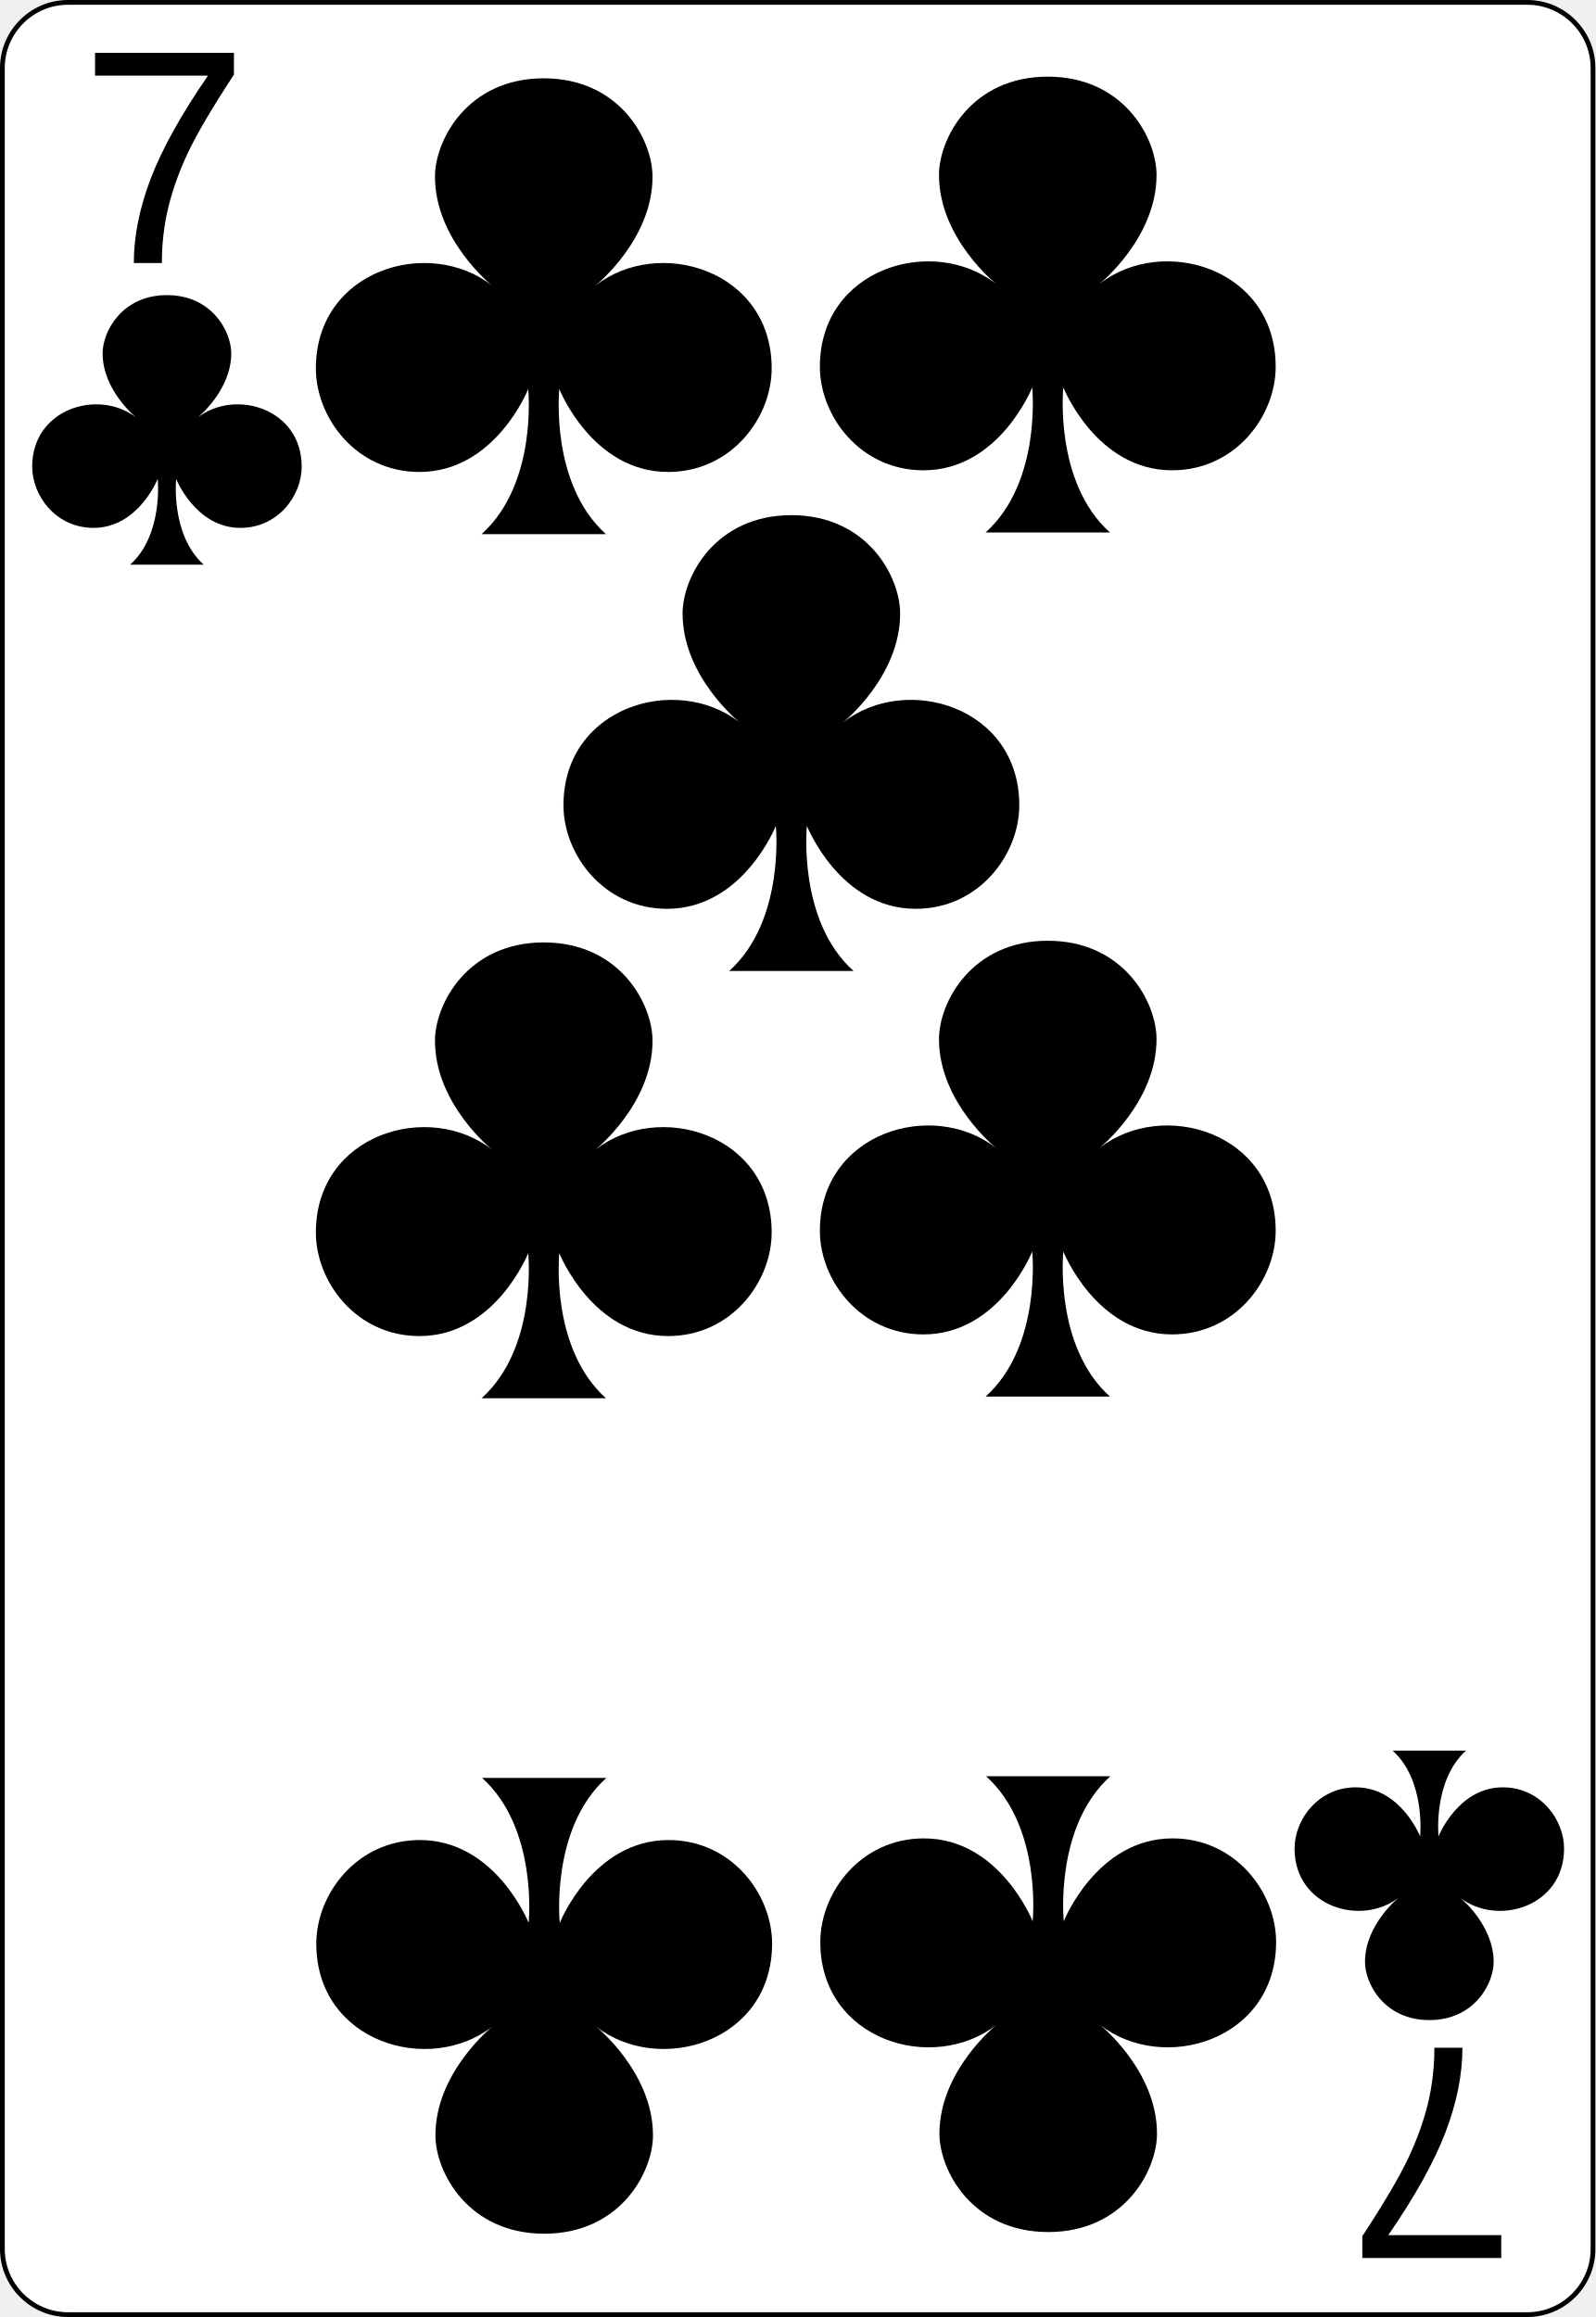
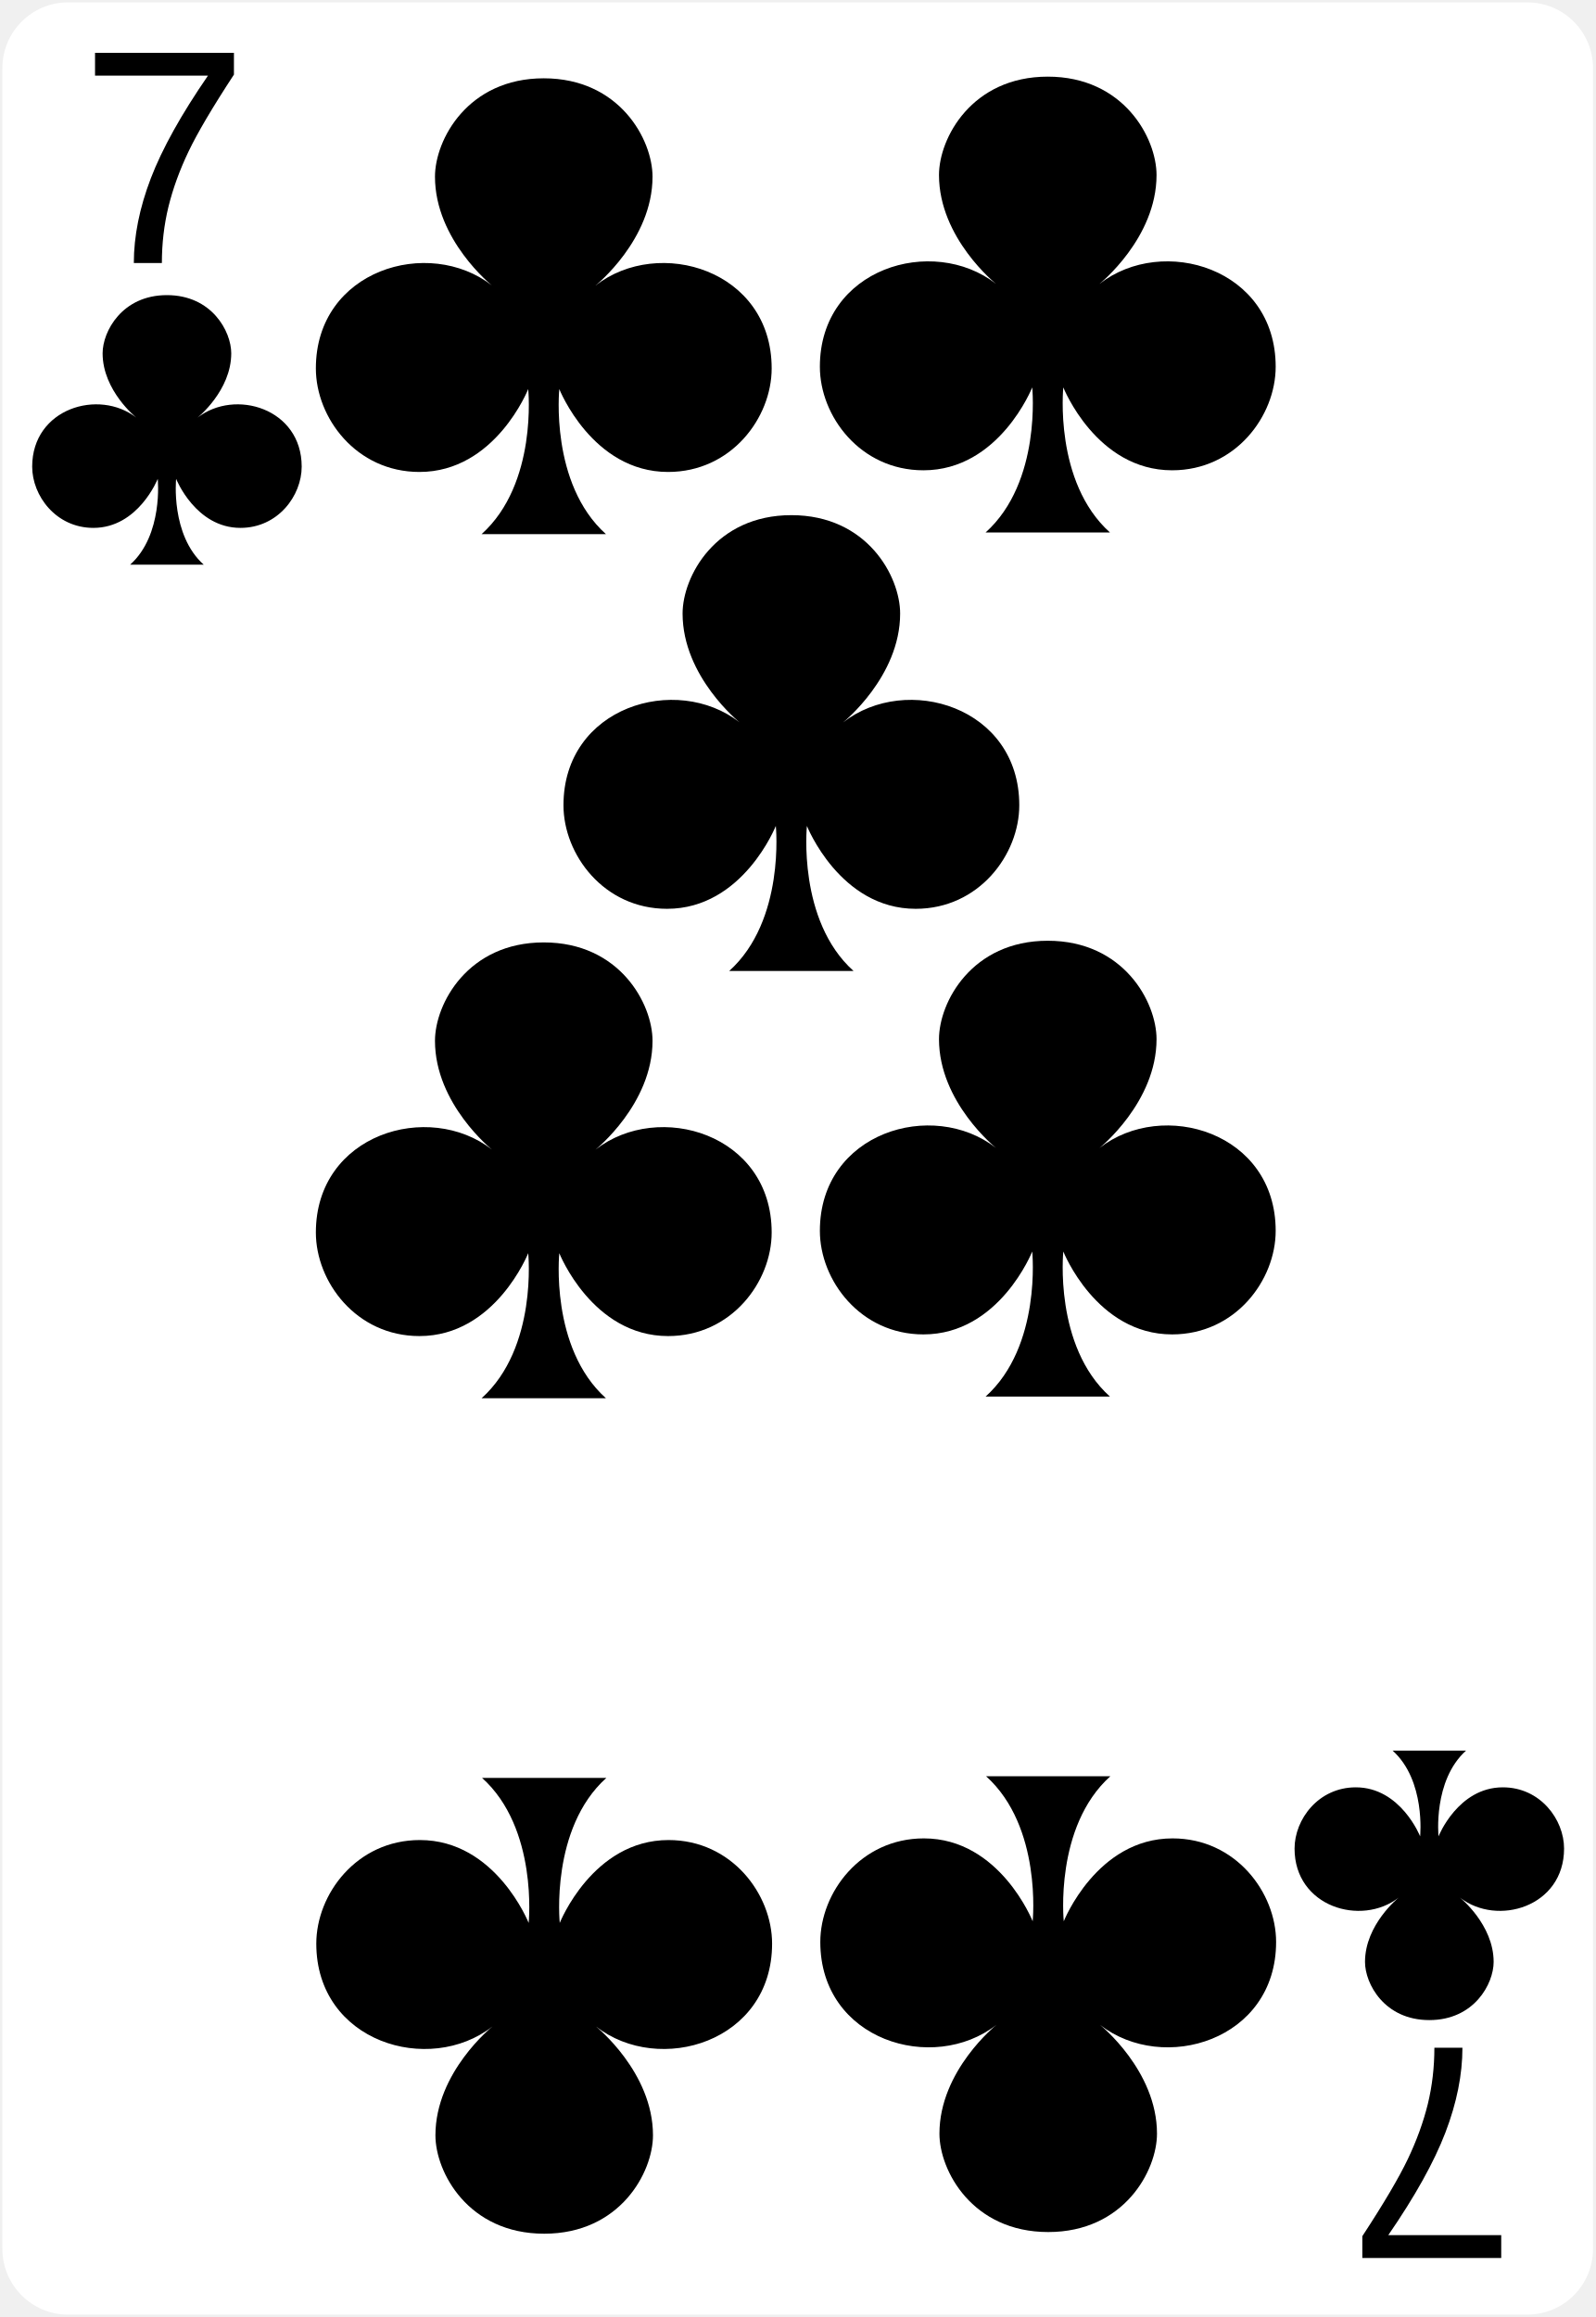
<svg xmlns="http://www.w3.org/2000/svg" xml:space="preserve" width="222.783" height="323.556" viewBox="0 0 167.087 242.667">
-   <g style="fill-rule:nonzero;clip-rule:nonzero;stroke:#000;stroke-miterlimit:4">
+   <g style="fill-rule:nonzero;clip-rule:nonzero;stroke:none;stroke-miterlimit:4">
    <path d="M166.837 235.548c0 3.777-3.087 6.869-6.871 6.869H7.11c-3.775 0-6.861-3.092-6.861-6.87V7.12C.25 3.343 3.336.25 7.11.25h152.856c3.784 0 6.87 3.093 6.87 6.87z" style="fill:#fff;stroke-width:.5" />
  </g>
  <text xml:space="preserve" x="8.311" y="27.548" style="font-size:32px;font-style:normal;font-weight:400;line-height:125%;letter-spacing:0;word-spacing:0;fill:#000;fill-opacity:1;stroke:none;font-family:Bitstream Vera Sans">
    <tspan x="8.311" y="27.548" style="font-style:normal;font-variant:normal;font-weight:400;font-stretch:normal;font-family:Arial;-inkscape-font-specification:Arial">7</tspan>
  </text>
  <path d="M50.291 22.698s2.375-1.9 2.375-4.534c0-1.542-1.369-4.102-4.534-4.102s-4.534 2.561-4.534 4.102c0 2.634 2.375 4.534 2.375 4.534-2.638-2.055-7.34-.652-7.34 3.455 0 2.056 1.68 4.318 4.317 4.318 3.165 0 4.534-3.455 4.534-3.455s.402 3.938-1.943 6.046h5.182c-2.345-2.107-1.943-6.046-1.943-6.046s1.37 3.455 4.534 3.455c2.64 0 4.318-2.263 4.318-4.318 0-4.107-4.703-5.51-7.34-3.455" style="fill:#000" transform="translate(-54.025 10.018)scale(1.48565)" />
  <text xml:space="preserve" x="-158.864" y="-214.467" style="font-size:32px;font-style:normal;font-weight:400;line-height:125%;letter-spacing:0;word-spacing:0;fill:#000;fill-opacity:1;stroke:none;font-family:Bitstream Vera Sans" transform="scale(-1)">
    <tspan x="-158.864" y="-214.467" style="font-style:normal;font-variant:normal;font-weight:400;font-stretch:normal;font-family:Arial;-inkscape-font-specification:Arial">7</tspan>
  </text>
  <path d="M50.291 22.698s2.375-1.9 2.375-4.534c0-1.542-1.369-4.102-4.534-4.102s-4.534 2.561-4.534 4.102c0 2.634 2.375 4.534 2.375 4.534-2.638-2.055-7.34-.652-7.34 3.455 0 2.056 1.68 4.318 4.317 4.318 3.165 0 4.534-3.455 4.534-3.455s.402 3.938-1.943 6.046h5.182c-2.345-2.107-1.943-6.046-1.943-6.046s1.37 3.455 4.534 3.455c2.64 0 4.318-2.263 4.318-4.318 0-4.107-4.703-5.51-7.34-3.455" style="fill:#000" transform="translate(221.2 232.462)scale(-1.48565)" />
  <path d="M50.291 22.698s2.375-1.9 2.375-4.534c0-1.542-1.369-4.102-4.534-4.102s-4.534 2.561-4.534 4.102c0 2.634 2.375 4.534 2.375 4.534-2.638-2.055-7.34-.652-7.34 3.455 0 2.056 1.68 4.318 4.317 4.318 3.165 0 4.534-3.455 4.534-3.455s.402 3.938-1.943 6.046h5.182c-2.345-2.107-1.943-6.046-1.943-6.046s1.37 3.455 4.534 3.455c2.64 0 4.318-2.263 4.318-4.318 0-4.107-4.703-5.51-7.34-3.455" style="fill:#000" transform="translate(-63.988 -27.131)scale(2.51258)" />
  <path d="M50.291 22.698s2.375-1.9 2.375-4.534c0-1.542-1.369-4.102-4.534-4.102s-4.534 2.561-4.534 4.102c0 2.634 2.375 4.534 2.375 4.534-2.638-2.055-7.34-.652-7.34 3.455 0 2.056 1.68 4.318 4.317 4.318 3.165 0 4.534-3.455 4.534-3.455s.402 3.938-1.943 6.046h5.182c-2.345-2.107-1.943-6.046-1.943-6.046s1.37 3.455 4.534 3.455c2.64 0 4.318-2.263 4.318-4.318 0-4.107-4.703-5.51-7.34-3.455" style="fill:#000" transform="translate(177.93 269.275)scale(-2.51258)" />
  <path d="M50.291 22.698s2.375-1.9 2.375-4.534c0-1.542-1.369-4.102-4.534-4.102s-4.534 2.561-4.534 4.102c0 2.634 2.375 4.534 2.375 4.534-2.638-2.055-7.34-.652-7.34 3.455 0 2.056 1.68 4.318 4.317 4.318 3.165 0 4.534-3.455 4.534-3.455s.402 3.938-1.943 6.046h5.182c-2.345-2.107-1.943-6.046-1.943-6.046s1.37 3.455 4.534 3.455c2.64 0 4.318-2.263 4.318-4.318 0-4.107-4.703-5.51-7.34-3.455" style="fill:#000" transform="translate(-63.988 63.37)scale(2.51258)" />
  <path d="M50.291 22.698s2.375-1.9 2.375-4.534c0-1.542-1.369-4.102-4.534-4.102s-4.534 2.561-4.534 4.102c0 2.634 2.375 4.534 2.375 4.534-2.638-2.055-7.34-.652-7.34 3.455 0 2.056 1.68 4.318 4.317 4.318 3.165 0 4.534-3.455 4.534-3.455s.402 3.938-1.943 6.046h5.182c-2.345-2.107-1.943-6.046-1.943-6.046s1.37 3.455 4.534 3.455c2.64 0 4.318-2.263 4.318-4.318 0-4.107-4.703-5.51-7.34-3.455" style="fill:#000" transform="translate(-11.203 -27.305)scale(2.51258)" />
  <path d="M50.291 22.698s2.375-1.9 2.375-4.534c0-1.542-1.369-4.102-4.534-4.102s-4.534 2.561-4.534 4.102c0 2.634 2.375 4.534 2.375 4.534-2.638-2.055-7.34-.652-7.34 3.455 0 2.056 1.68 4.318 4.317 4.318 3.165 0 4.534-3.455 4.534-3.455s.402 3.938-1.943 6.046h5.182c-2.345-2.107-1.943-6.046-1.943-6.046s1.37 3.455 4.534 3.455c2.64 0 4.318-2.263 4.318-4.318 0-4.107-4.703-5.51-7.34-3.455" style="fill:#000" transform="translate(230.715 269.101)scale(-2.51258)" />
  <path d="M50.291 22.698s2.375-1.9 2.375-4.534c0-1.542-1.369-4.102-4.534-4.102s-4.534 2.561-4.534 4.102c0 2.634 2.375 4.534 2.375 4.534-2.638-2.055-7.34-.652-7.34 3.455 0 2.056 1.68 4.318 4.317 4.318 3.165 0 4.534-3.455 4.534-3.455s.402 3.938-1.943 6.046h5.182c-2.345-2.107-1.943-6.046-1.943-6.046s1.37 3.455 4.534 3.455c2.64 0 4.318-2.263 4.318-4.318 0-4.107-4.703-5.51-7.34-3.455" style="fill:#000" transform="translate(-11.203 63.196)scale(2.51258)" />
  <path d="M50.291 22.698s2.375-1.9 2.375-4.534c0-1.542-1.369-4.102-4.534-4.102s-4.534 2.561-4.534 4.102c0 2.634 2.375 4.534 2.375 4.534-2.638-2.055-7.34-.652-7.34 3.455 0 2.056 1.68 4.318 4.317 4.318 3.165 0 4.534-3.455 4.534-3.455s.402 3.938-1.943 6.046h5.182c-2.345-2.107-1.943-6.046-1.943-6.046s1.37 3.455 4.534 3.455c2.64 0 4.318-2.263 4.318-4.318 0-4.107-4.703-5.51-7.34-3.455" style="fill:#000" transform="translate(-38.056 18.622)scale(2.51258)" />
</svg>
